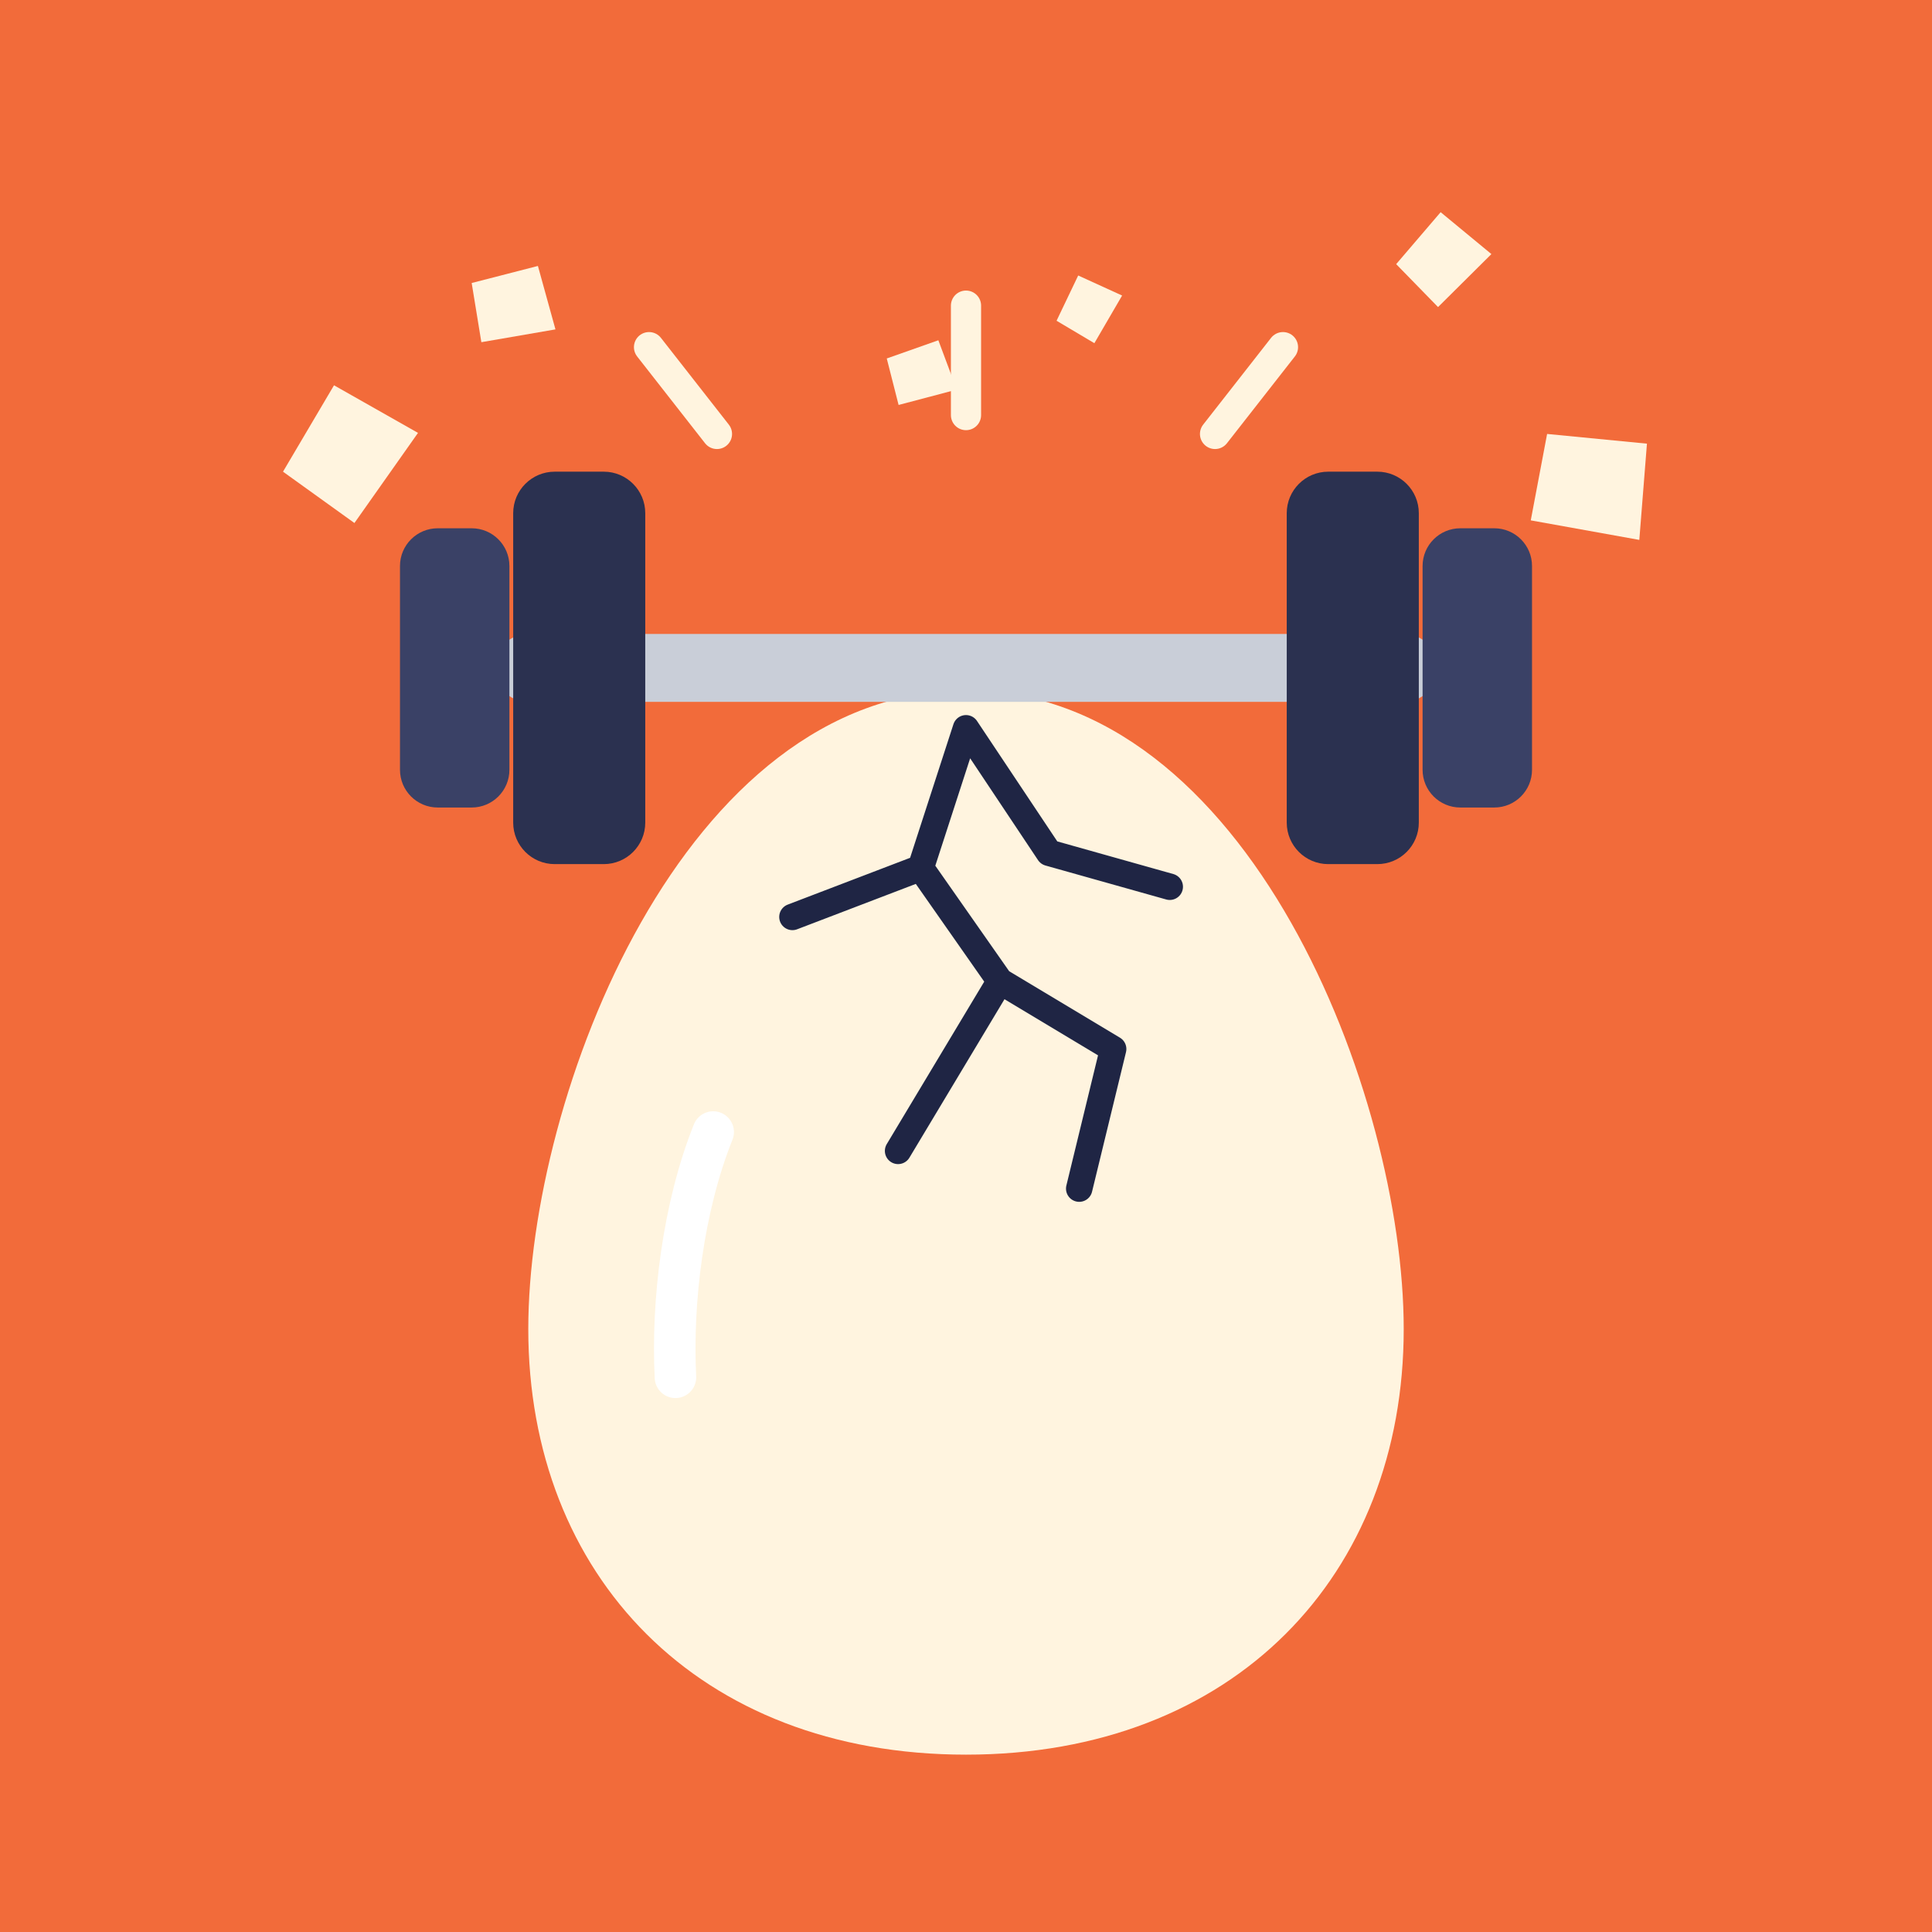
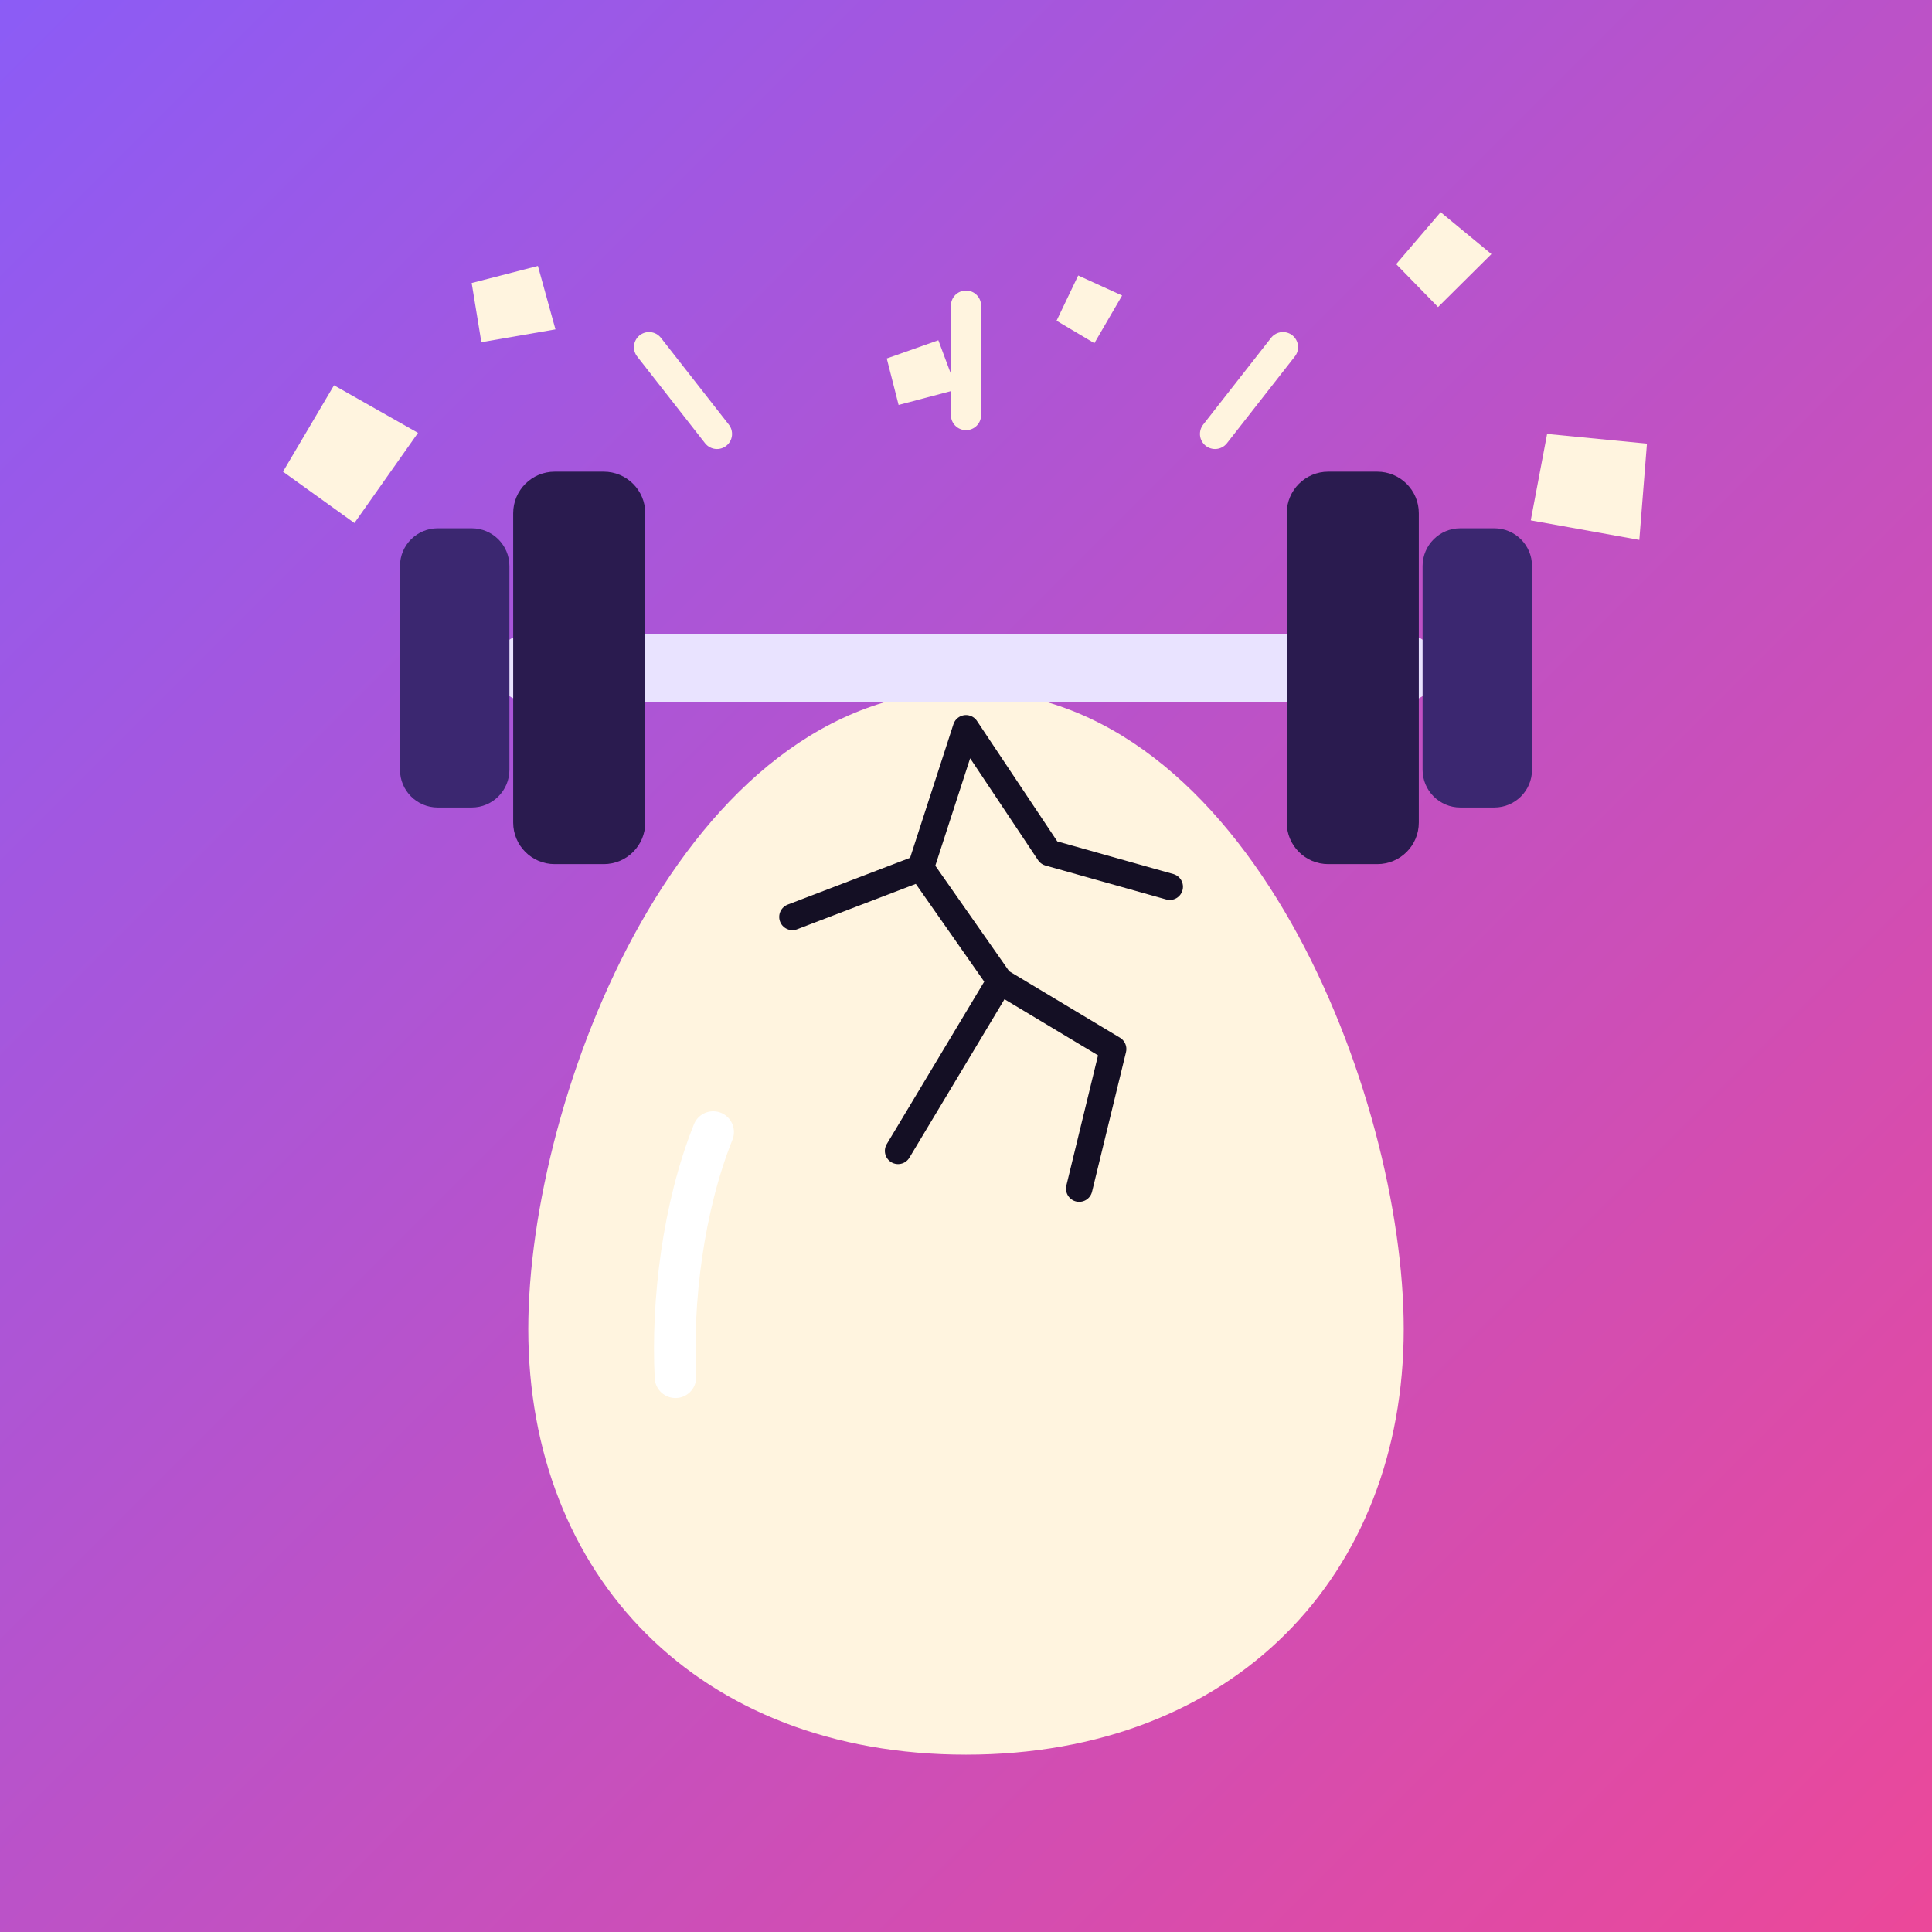
<svg xmlns="http://www.w3.org/2000/svg" viewBox="0 0 1024 1024" width="1024" height="1024">
-   <rect width="1024" height="1024" fill="#F26B3A" />
+   <defs>
+     <linearGradient id="g" x1="0" y1="0" x2="1" y2="1">
+       <stop offset="0" stop-color="#8B5CF6" />
+       <stop offset="1" stop-color="#EC4899" />
+     </linearGradient>
+     <linearGradient id="gp" x1="0" y1="0" x2="0" y2="1">
+       <stop offset="0" stop-color="#A78BFA" />
+       <stop offset="1" stop-color="#EC4899" />
+     </linearGradient>
+     <radialGradient id="glow" cx=".5" cy=".62" r=".5">
+       <stop offset="0" stop-color="#8B5CF6" stop-opacity=".55" />
+       <stop offset="1" stop-color="#8B5CF6" stop-opacity="0" />
+     </radialGradient>
+   </defs>
+   <rect width="1024" height="1024" fill="url(#g)" />
  <path d="M512 366 C 662 366 744 581 744 704.4 C 744 835 654 930 512 930 C 370 930 280 835 280 704.4 C 280 581 362 366 512 366 Z" fill="#FFF4DF" />
-   <path d="M512 386 L 488 460 L 530 520 L 476 610 M530 520 L 590 556 L 572 630 M488 460 L 420 486 M512 386 L 556 452 L 620 470" stroke="#1F2544" stroke-width="14" fill="none" stroke-linejoin="round" stroke-linecap="round" />
+   <path d="M512 386 L 488 460 L 530 520 L 476 610 M530 520 L 590 556 L 572 630 M488 460 L 420 486 M512 386 L 556 452 L 620 470" stroke="#140F24" stroke-width="14" fill="none" stroke-linejoin="round" stroke-linecap="round" />
  <path d="M378 600 C 362 640 356 690 358 730" stroke="#FFFFFF" stroke-width="22" stroke-linecap="round" fill="none" />
  <path d="M0 0 l44 -20 l20 42 l-50 18 Z" transform="translate(150 250) rotate(-35) scale(1.1)" fill="#FFF4DF" />
  <path d="M0 0 l44 -20 l20 42 l-50 18 Z" transform="translate(820 230) rotate(30) scale(1.1)" fill="#FFF4DF" />
  <path d="M0 0 l44 -20 l20 42 l-50 18 Z" transform="translate(250 150) rotate(10) scale(0.75)" fill="#FFF4DF" />
  <path d="M0 0 l44 -20 l20 42 l-50 18 Z" transform="translate(740 140) rotate(-25) scale(0.75)" fill="#FFF4DF" />
  <path d="M0 0 l44 -20 l20 42 l-50 18 Z" transform="translate(470 190) rotate(5) scale(0.6)" fill="#FFF4DF" />
  <path d="M0 0 l44 -20 l20 42 l-50 18 Z" transform="translate(560 170) rotate(-40) scale(0.55)" fill="#FFF4DF" />
  <g stroke="#FFF4DF" stroke-width="16" stroke-linecap="round">
    <path d="M380 230 l-36 -46" />
    <path d="M644 230 l36 -46" />
    <path d="M512 220 v-58" />
  </g>
  <g transform="translate(512 354)">
-     <rect x="-250" y="-18" width="500" height="36" rx="18" fill="#C9CED8" />
-     <rect x="-240" y="-104" width="70" height="208" rx="22" fill="#2B3150" />
-     <rect x="170" y="-104" width="70" height="208" rx="22" fill="#2B3150" />
-     <rect x="-300" y="-74" width="58" height="148" rx="20" fill="#3A4166" />
-     <rect x="242" y="-74" width="58" height="148" rx="20" fill="#3A4166" />
+     <rect x="-250" y="-18" width="500" height="36" rx="18" fill="#E9E3FF" />
+     <rect x="-240" y="-104" width="70" height="208" rx="22" fill="#2A1B4F" />
+     <rect x="170" y="-104" width="70" height="208" rx="22" fill="#2A1B4F" />
+     <rect x="-300" y="-74" width="58" height="148" rx="20" fill="#3B2770" />
+     <rect x="242" y="-74" width="58" height="148" rx="20" fill="#3B2770" />
  </g>
</svg>
